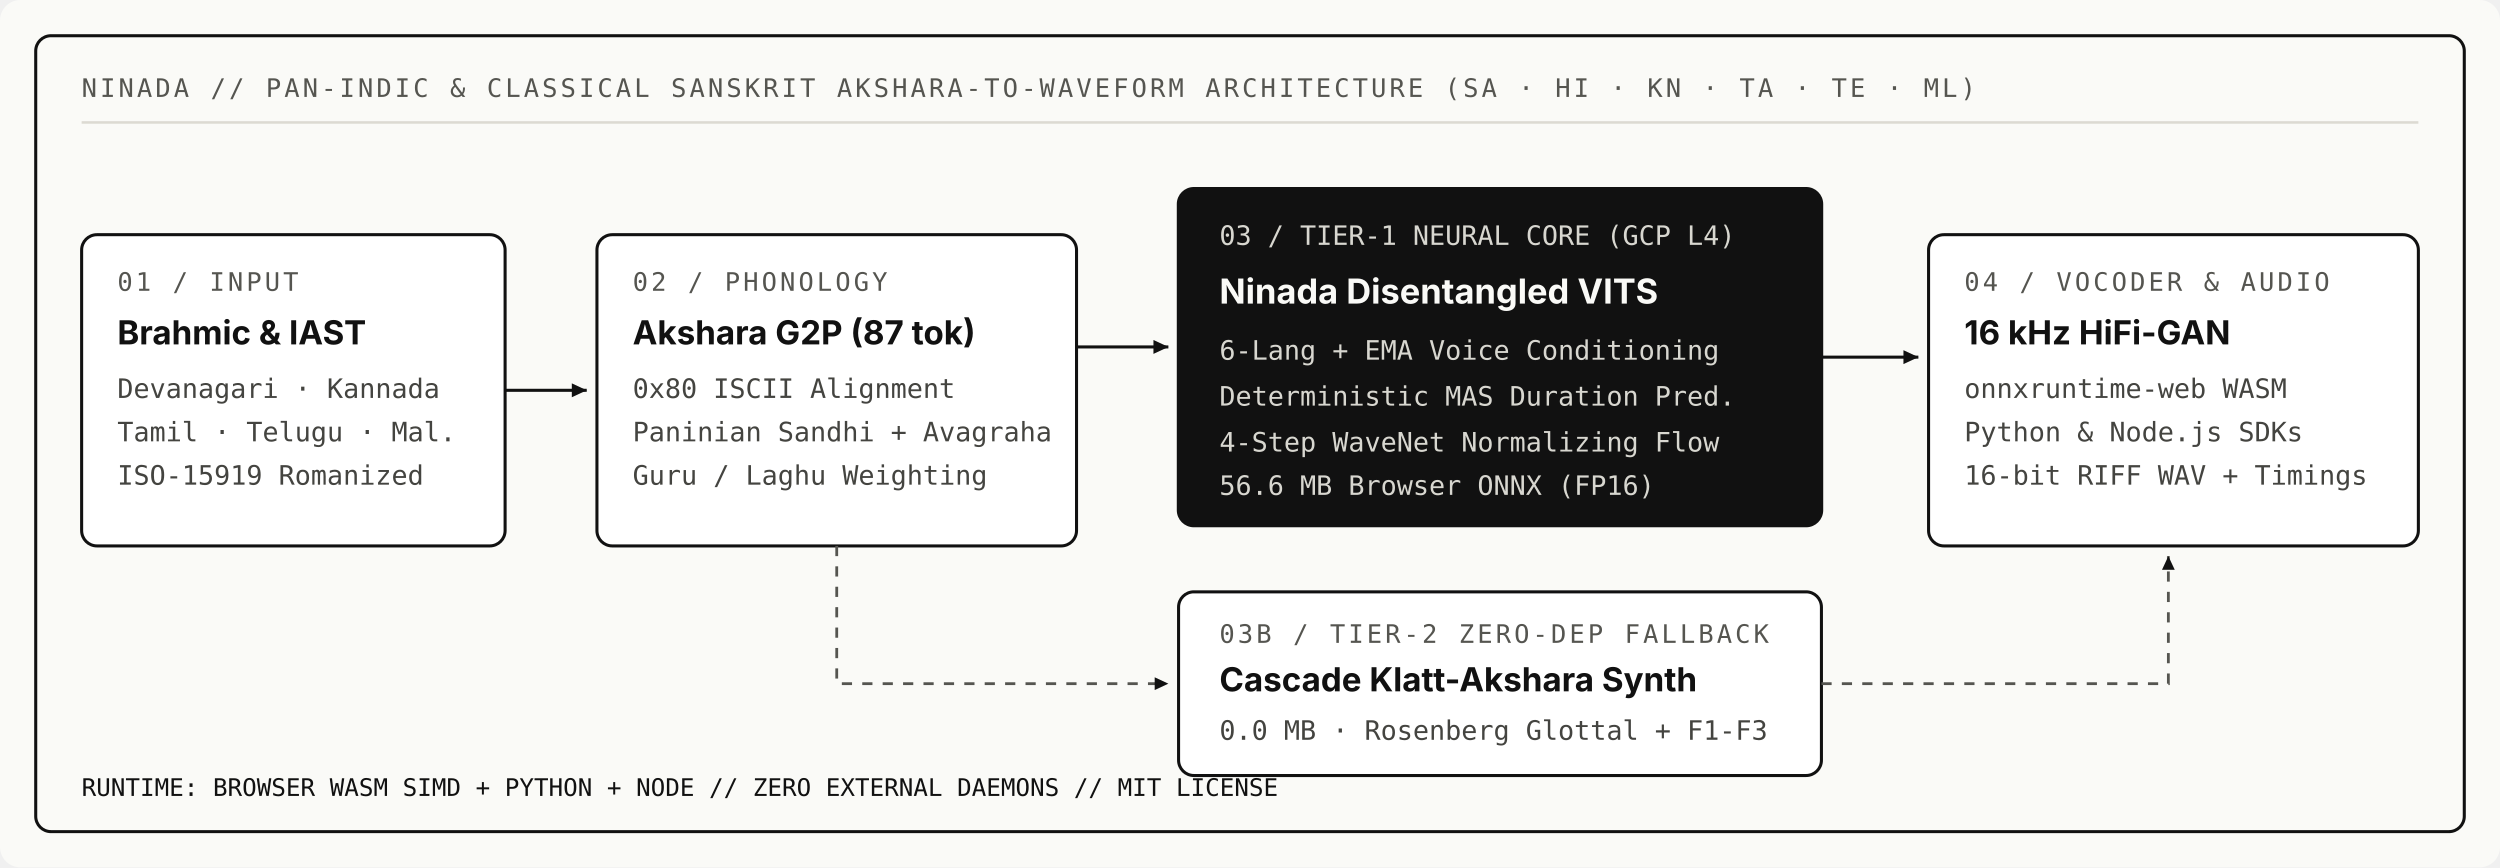
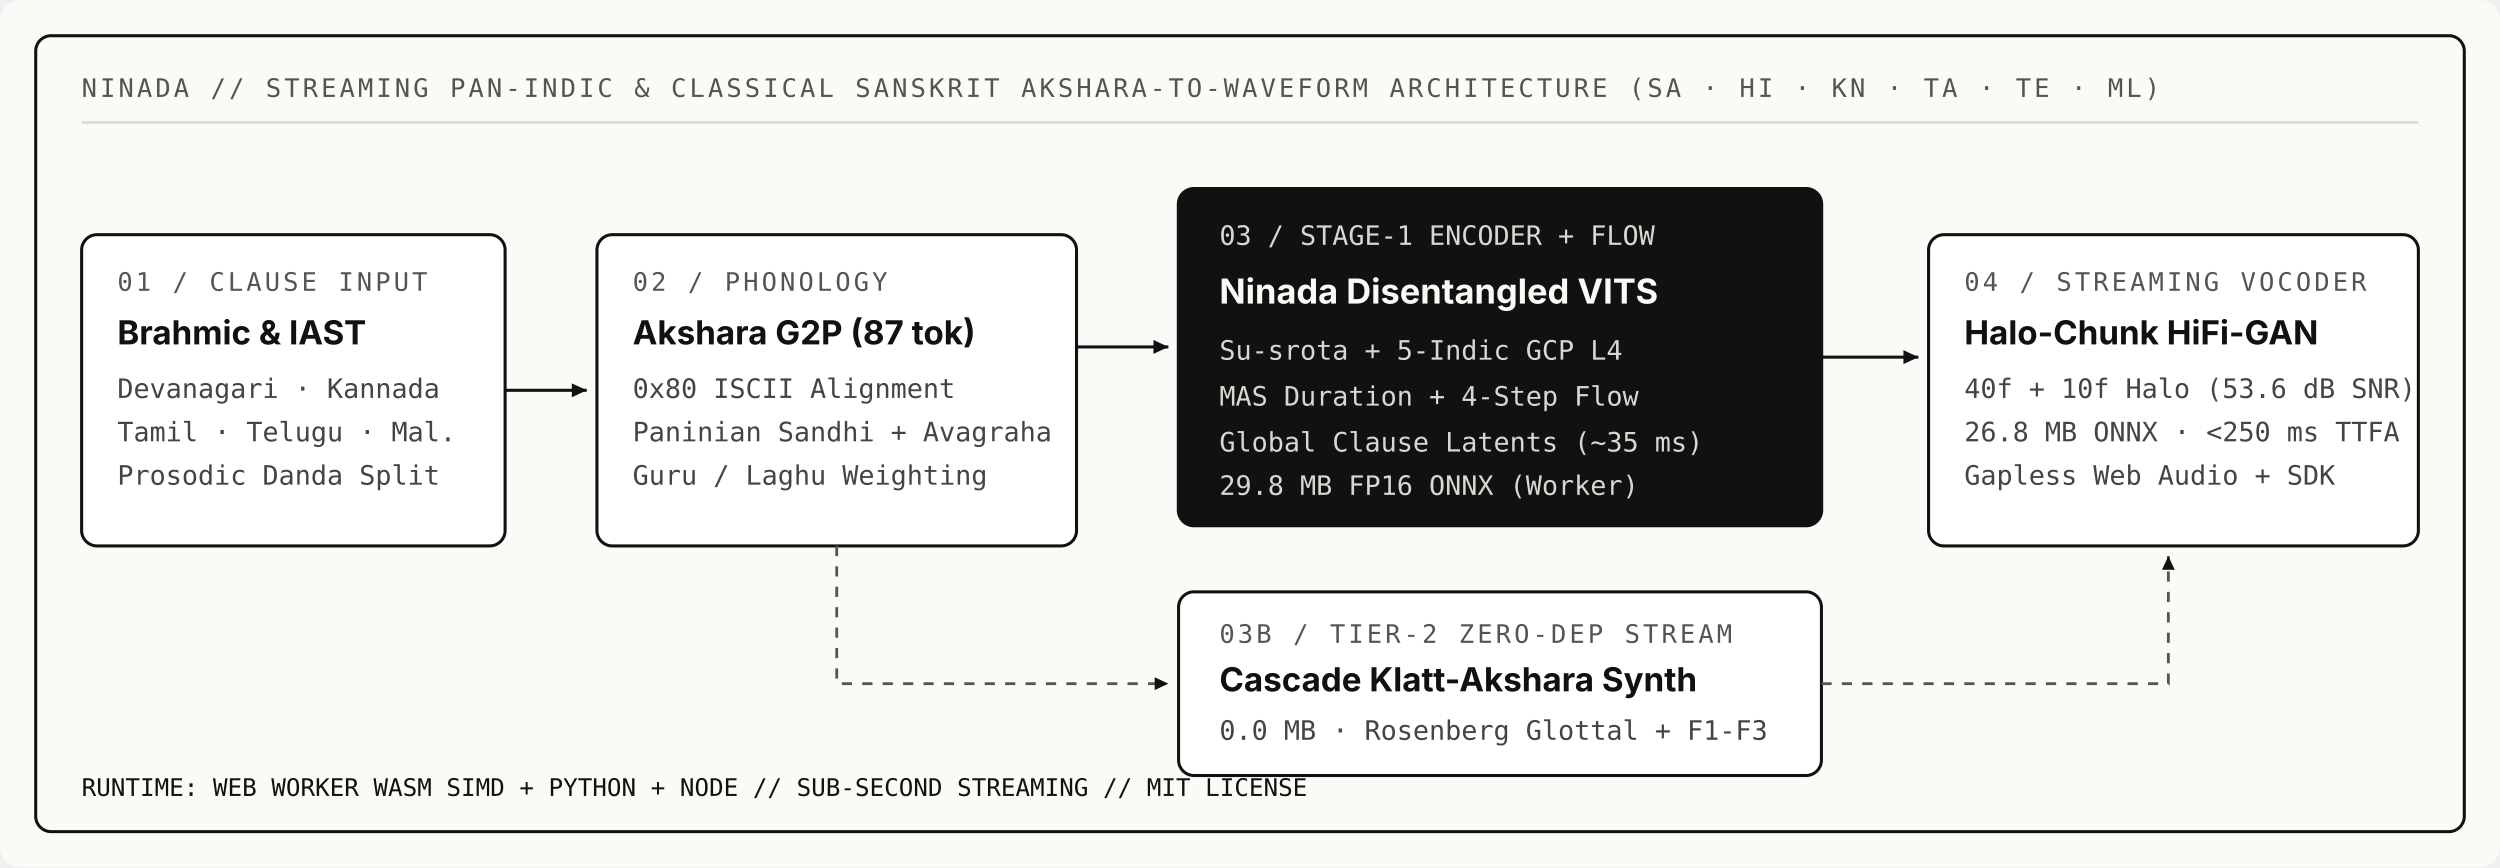
<svg xmlns="http://www.w3.org/2000/svg" viewBox="0 0 980 340" width="980" height="340" role="img" aria-label="Ninada Pan-Indic and Classical Sanskrit Neural TTS Architecture Blueprint">
  <defs>
    <style>
      .canvas { fill: #fafaf7; }
      .frame { fill: none; stroke: #111111; stroke-width: 1.2; }
      .node { fill: #ffffff; stroke: #111111; stroke-width: 1.2; }
      .focal { fill: #111111; stroke: #111111; stroke-width: 1.4; }
      .wire { fill: none; stroke: #111111; stroke-width: 1.2; }
      .dashed { fill: none; stroke: #555550; stroke-width: 1.1; stroke-dasharray: 4 4; }
      .kicker { font-family: 'Geist Mono', ui-monospace, SFMono-Regular, Menlo, monospace; font-size: 10px; letter-spacing: 0.12em; fill: #555550; text-transform: uppercase; }
      .title { font-family: 'Plus Jakarta Sans', -apple-system, BlinkMacSystemFont, sans-serif; font-size: 13px; font-weight: 700; fill: #111111; }
      .focal-title { font-family: 'Plus Jakarta Sans', -apple-system, BlinkMacSystemFont, sans-serif; font-size: 13.5px; font-weight: 700; fill: #fafaf7; }
      .sub { font-family: 'Geist Mono', ui-monospace, SFMono-Regular, Menlo, monospace; font-size: 10.5px; fill: #444440; }
      .focal-sub { font-family: 'Geist Mono', ui-monospace, SFMono-Regular, Menlo, monospace; font-size: 10.5px; fill: #d8d7d0; }
      .badge { font-family: 'Geist Mono', ui-monospace, SFMono-Regular, Menlo, monospace; font-size: 9.5px; fill: #111111; }
    </style>
    <marker id="arrow" viewBox="0 0 10 10" refX="8.5" refY="5" markerWidth="6.5" markerHeight="6.5" orient="auto-start-reverse">
      <path d="M 1 1.5 L 8.5 5 L 1 8.5 z" fill="#111111" />
    </marker>
  </defs>
  <rect class="canvas" x="0" y="0" width="980" height="340" rx="8" />
  <rect class="frame" x="14" y="14" width="952" height="312" rx="6" />
-   <text class="kicker" x="32" y="38">NINADA // PAN-INDIC &amp; CLASSICAL SANSKRIT AKSHARA-TO-WAVEFORM ARCHITECTURE (SA · HI · KN · TA · TE · ML)</text>
+   <text class="kicker" x="32" y="38">NINADA // STREAMING PAN-INDIC &amp; CLASSICAL SANSKRIT AKSHARA-TO-WAVEFORM ARCHITECTURE (SA · HI · KN · TA · TE · ML)</text>
  <line x1="32" y1="48" x2="948" y2="48" stroke="#dcdad2" stroke-width="1" />
  <rect class="node" x="32" y="92" width="166" height="122" rx="6" />
-   <text class="kicker" x="46" y="114">01 / INPUT</text>
+   <text class="kicker" x="46" y="114">01 / CLAUSE INPUT</text>
  <text class="title" x="46" y="135">Brahmic &amp; IAST</text>
  <text class="sub" x="46" y="156">Devanagari · Kannada</text>
  <text class="sub" x="46" y="173">Tamil · Telugu · Mal.</text>
-   <text class="sub" x="46" y="190">ISO-15919 Romanized</text>
+   <text class="sub" x="46" y="190">Prosodic Danda Split</text>
  <line class="wire" x1="198" y1="153" x2="230" y2="153" marker-end="url(#arrow)" />
  <rect class="node" x="234" y="92" width="188" height="122" rx="6" />
  <text class="kicker" x="248" y="114">02 / PHONOLOGY</text>
  <text class="title" x="248" y="135">Akshara G2P (87 tok)</text>
  <text class="sub" x="248" y="156">0x80 ISCII Alignment</text>
  <text class="sub" x="248" y="173">Paninian Sandhi + Avagraha</text>
  <text class="sub" x="248" y="190">Guru / Laghu Weighting</text>
  <line class="wire" x1="422" y1="136" x2="458" y2="136" marker-end="url(#arrow)" />
  <path class="dashed" d="M 328 214 L 328 268 L 458 268" marker-end="url(#arrow)" />
  <rect class="focal" x="462" y="74" width="252" height="132" rx="6" />
-   <text class="focal-sub" x="478" y="96">03 / TIER-1 NEURAL CORE (GCP L4)</text>
+   <text class="focal-sub" x="478" y="96">03 / STAGE-1 ENCODER + FLOW</text>
  <text class="focal-title" x="478" y="119">Ninada Disentangled VITS</text>
-   <text class="focal-sub" x="478" y="141">6-Lang + EMA Voice Conditioning</text>
-   <text class="focal-sub" x="478" y="159">Deterministic MAS Duration Pred.</text>
-   <text class="focal-sub" x="478" y="177">4-Step WaveNet Normalizing Flow</text>
-   <text class="focal-sub" x="478" y="194">56.6 MB Browser ONNX (FP16)</text>
+   <text class="focal-sub" x="478" y="141">Su-srota + 5-Indic GCP L4</text>
+   <text class="focal-sub" x="478" y="159">MAS Duration + 4-Step Flow</text>
+   <text class="focal-sub" x="478" y="177">Global Clause Latents (~35 ms)</text>
+   <text class="focal-sub" x="478" y="194">29.8 MB FP16 ONNX (Worker)</text>
  <rect class="node" x="462" y="232" width="252" height="72" rx="6" />
-   <text class="kicker" x="478" y="252">03B / TIER-2 ZERO-DEP FALLBACK</text>
+   <text class="kicker" x="478" y="252">03B / TIER-2 ZERO-DEP STREAM</text>
  <text class="title" x="478" y="271">Cascade Klatt-Akshara Synth</text>
  <text class="sub" x="478" y="290">0.0 MB · Rosenberg Glottal + F1-F3</text>
  <line class="wire" x1="714" y1="140" x2="752" y2="140" marker-end="url(#arrow)" />
  <path class="dashed" d="M 714 268 L 850 268 L 850 218" marker-end="url(#arrow)" />
  <rect class="node" x="756" y="92" width="192" height="122" rx="6" />
-   <text class="kicker" x="770" y="114">04 / VOCODER &amp; AUDIO</text>
-   <text class="title" x="770" y="135">16 kHz HiFi-GAN</text>
-   <text class="sub" x="770" y="156">onnxruntime-web WASM</text>
-   <text class="sub" x="770" y="173">Python &amp; Node.js SDKs</text>
-   <text class="sub" x="770" y="190">16-bit RIFF WAV + Timings</text>
-   <text class="badge" x="32" y="312">RUNTIME: BROWSER WASM SIMD + PYTHON + NODE // ZERO EXTERNAL DAEMONS // MIT LICENSE</text>
+   <text class="kicker" x="770" y="114">04 / STREAMING VOCODER</text>
+   <text class="title" x="770" y="135">Halo-Chunk HiFi-GAN</text>
+   <text class="sub" x="770" y="156">40f + 10f Halo (53.6 dB SNR)</text>
+   <text class="sub" x="770" y="173">26.8 MB ONNX · &lt;250 ms TTFA</text>
+   <text class="sub" x="770" y="190">Gapless Web Audio + SDK</text>
+   <text class="badge" x="32" y="312">RUNTIME: WEB WORKER WASM SIMD + PYTHON + NODE // SUB-SECOND STREAMING // MIT LICENSE</text>
</svg>
